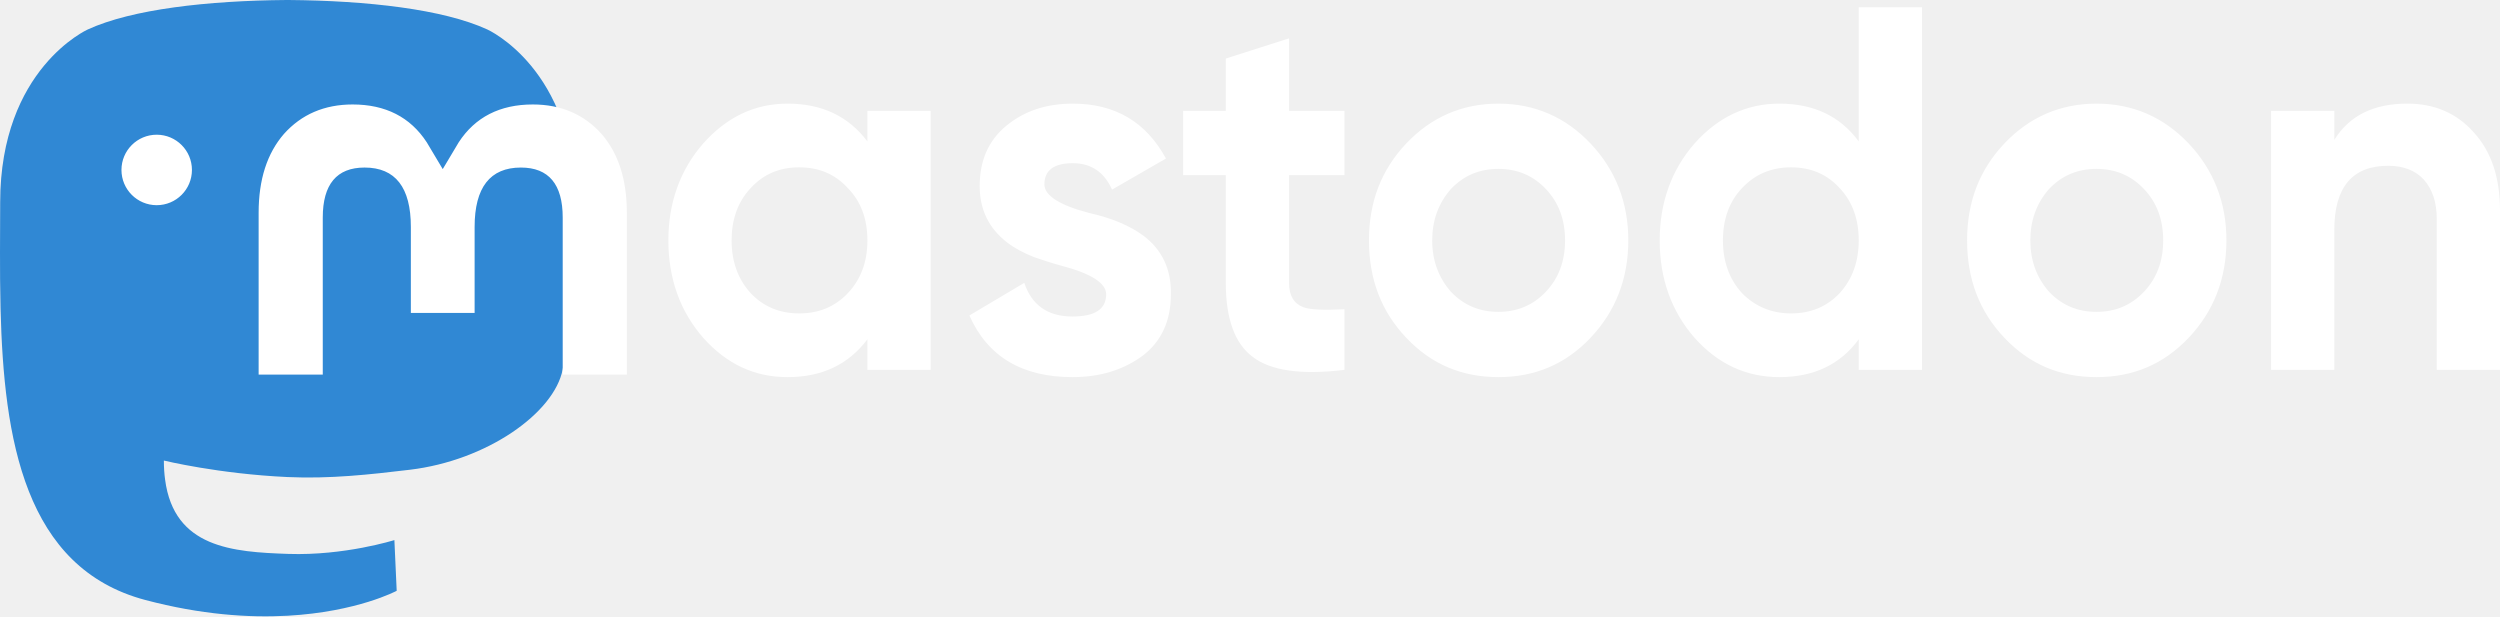
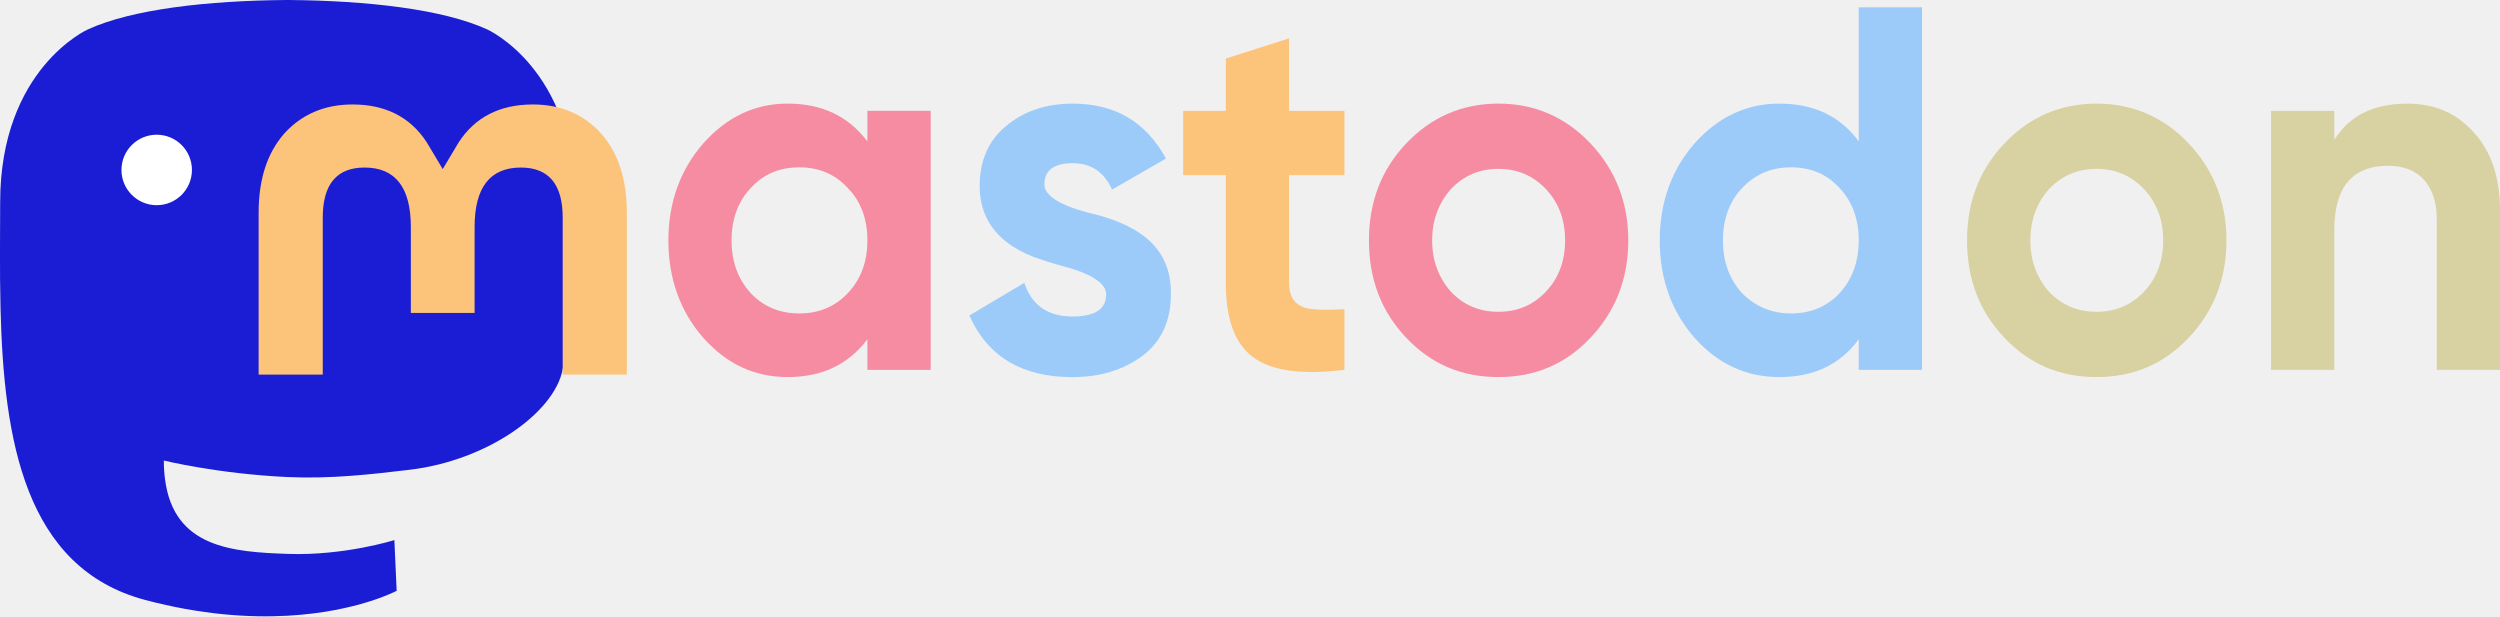
- <svg xmlns="http://www.w3.org/2000/svg" viewBox="0 0 713.359 175.868">
-   <path d="M160.555 105.431c-2.413 12.406-21.598 25.983-43.634 28.614-11.491 1.373-22.804 2.631-34.867 2.079-19.73-.904-35.297-4.71-35.297-4.71 0 1.921.119 3.75.355 5.46 2.565 19.47 19.308 20.637 35.166 21.181 16.006.547 30.258-3.947 30.258-3.947l.659 14.473s-11.196 6.011-31.14 7.116c-10.999.605-24.654-.276-40.56-4.485C6.999 162.08 1.066 125.31.159 88-.119 76.922.052 66.476.052 57.741c0-38.153 24.996-49.335 24.996-49.335C37.652 2.618 59.28.184 81.764 0h.552c22.484.184 44.125 2.618 56.729 8.406 0 0 24.996 11.182 24.996 49.335 0 0 .312 28.148-3.486 47.69" fill="#3088d4" />
-   <path d="M34.658 48.494c0-5.554 4.503-10.055 10.055-10.055 5.554 0 10.055 4.501 10.055 10.055 0 5.553-4.501 10.055-10.055 10.055-5.553 0-10.055-4.503-10.055-10.055M178.865 60.7v46.195h-18.301v-44.837c0-9.453-3.978-14.249-11.932-14.249-8.794 0-13.203 5.691-13.203 16.944V89.293h-18.194V64.752c0-11.252-4.409-16.944-13.203-16.944-7.955 0-11.932 4.796-11.932 14.249v44.837H73.799v-46.195c0-9.441 2.404-16.944 7.232-22.495 4.98-5.55 11.501-8.395 19.595-8.395 9.366 0 16.459 3.599 21.146 10.799l4.56 7.643 4.559-7.643c4.689-7.2 11.78-10.799 21.148-10.799 8.094 0 14.614 2.845 19.594 8.395 4.829 5.551 7.232 13.054 7.232 22.495M241.913 83.664c3.776-3.99 5.595-9.015 5.595-15.075 0-6.06-1.819-11.085-5.595-14.928-3.636-3.991-8.254-5.911-13.849-5.911-5.596 0-10.213 1.92-13.849 5.911-3.638 3.842-5.456 8.867-5.456 14.928 0 6.06 1.819 11.085 5.456 15.075 3.636 3.842 8.252 5.764 13.849 5.764 5.595 0 10.213-1.921 13.849-5.764m5.595-52.025h18.046v73.9h-18.046v-8.721c-5.455 7.242-13.01 10.79-22.801 10.79-9.373 0-17.346-3.695-24.061-11.234-6.574-7.537-9.931-16.849-9.931-27.785 0-10.789 3.357-20.101 9.931-27.639 6.715-7.537 14.689-11.38 24.061-11.38 9.791 0 17.346 3.547 22.801 10.789v-8.72zM326.27 67.259c5.315 3.99 7.974 9.606 7.834 16.7 0 7.539-2.659 13.45-8.114 17.589-5.456 3.991-12.03 6.06-20.004 6.06-14.409 0-24.201-5.912-29.378-17.589l15.669-9.31c2.098 6.354 6.714 9.606 13.709 9.606 6.434 0 9.652-2.07 9.652-6.356 0-3.104-4.197-5.911-12.73-8.127-3.219-.887-5.876-1.774-7.974-2.514-2.938-1.181-5.455-2.513-7.554-4.138-5.176-3.99-7.834-9.312-7.834-16.11 0-7.242 2.518-13.006 7.554-17.145 5.176-4.286 11.47-6.355 19.025-6.355 12.03 0 20.844 5.173 26.578 15.666l-15.386 8.867c-2.239-5.024-6.015-7.536-11.191-7.536-5.456 0-8.114 2.069-8.114 6.059 0 3.104 4.196 5.911 12.73 8.129 6.575 1.478 11.75 3.695 15.527 6.504M383.627 49.966h-15.807v30.742c0 3.695 1.4 5.911 4.058 6.945 1.959.74 5.875.887 11.75.591v17.294c-12.169 1.478-20.983.295-26.159-3.696-5.175-3.842-7.694-10.936-7.694-21.134v-30.742h-12.17v-18.328h12.17v-14.928l18.045-5.764v20.691h15.807v18.328zM441.125 83.221c3.638-3.844 5.455-8.721 5.455-14.633 0-5.911-1.817-10.789-5.455-14.631-3.638-3.844-8.114-5.764-13.57-5.764-5.455 0-9.931 1.92-13.569 5.764-3.498 3.99-5.316 8.867-5.316 14.631 0 5.765 1.819 10.643 5.316 14.633 3.638 3.842 8.114 5.764 13.569 5.764 5.456 0 9.932-1.921 13.57-5.764m-39.869 13.154c-7.134-7.537-10.631-16.701-10.631-27.786 0-10.938 3.498-20.1 10.631-27.637 7.134-7.537 15.947-11.38 26.299-11.38 10.352 0 19.165 3.842 26.3 11.38 7.135 7.537 10.771 16.849 10.771 27.637 0 10.938-3.636 20.249-10.771 27.786-7.135 7.539-15.807 11.232-26.3 11.232-10.491 0-19.165-3.694-26.299-11.232M524.921 83.664c3.638-3.99 5.455-9.015 5.455-15.075 0-6.06-1.817-11.085-5.455-14.928-3.636-3.991-8.254-5.911-13.849-5.911-5.596 0-10.213 1.92-13.989 5.911-3.636 3.842-5.456 8.867-5.456 14.928 0 6.06 1.82 11.085 5.456 15.075 3.776 3.842 8.533 5.764 13.989 5.764 5.595 0 10.213-1.921 13.849-5.764m5.455-81.585h18.046v103.46h-18.046v-8.721c-5.315 7.242-12.87 10.79-22.661 10.79-9.373 0-17.485-3.695-24.2-11.234-6.575-7.537-9.932-16.849-9.932-27.785 0-10.789 3.357-20.101 9.932-27.639 6.715-7.537 14.828-11.38 24.2-11.38 9.791 0 17.346 3.547 22.661 10.789v-38.28zM611.796 83.221c3.636-3.844 5.455-8.721 5.455-14.633 0-5.911-1.819-10.789-5.455-14.631-3.638-3.844-8.114-5.764-13.57-5.764-5.455 0-9.932 1.92-13.569 5.764-3.499 3.99-5.316 8.867-5.316 14.631 0 5.765 1.817 10.643 5.316 14.633 3.636 3.842 8.114 5.764 13.569 5.764 5.456 0 9.932-1.921 13.57-5.764m-39.869 13.154c-7.135-7.537-10.631-16.701-10.631-27.786 0-10.938 3.496-20.1 10.631-27.637 7.135-7.537 15.947-11.38 26.299-11.38 10.352 0 19.165 3.842 26.3 11.38 7.135 7.537 10.771 16.849 10.771 27.637 0 10.938-3.636 20.249-10.771 27.786-7.135 7.539-15.807 11.232-26.3 11.232-10.491 0-19.164-3.694-26.299-11.232M713.359 60.164v45.374h-18.046v-43.009c0-4.878-1.259-8.572-3.776-11.38-2.379-2.513-5.736-3.844-10.072-3.844-10.213 0-15.387 6.06-15.387 18.328v39.905h-18.046v-73.899h18.046v8.276c4.336-6.946 11.19-10.345 20.844-10.345 7.694 0 13.989 2.66 18.885 8.129 5.035 5.469 7.554 12.859 7.554 22.465" fill="#fff" />
+ <svg xmlns="http://www.w3.org/2000/svg" version="1.1" viewBox="0 0 713.36 175.87">
+   <path d="m530.38 2.094v38.25c-5.315-7.241-12.865-10.781-22.656-10.781-9.373 0-17.504 3.837-24.219 11.375-6.575 7.537-9.906 16.868-9.906 27.656 0 10.936 3.331 20.244 9.906 27.781 6.715 7.539 14.846 11.219 24.219 11.219 9.791 0 17.341-3.539 22.656-10.781v8.719h18.062v-103.44h-18.062zm-19.312 45.656c5.595 0 10.208 1.915 13.844 5.906 3.638 3.842 5.469 8.877 5.469 14.938s-1.831 11.072-5.469 15.062c-3.636 3.842-8.249 5.781-13.844 5.781-5.456 0-10.192-1.939-13.969-5.781-3.636-3.99-5.469-9.002-5.469-15.062s1.833-11.095 5.469-14.938c3.776-3.991 8.373-5.906 13.969-5.906z" fill="#9ccbf9" />
+   <path d="m598.22 29.562c-10.351 0-19.146 3.837-26.281 11.375s-10.656 16.719-10.656 27.656c0 11.085 3.521 20.244 10.656 27.781 7.135 7.539 15.79 11.219 26.281 11.219 10.492 0 19.178-3.68 26.312-11.219 7.135-7.537 10.781-16.844 10.781-27.781 0-10.789-3.646-20.119-10.781-27.656s-15.96-11.375-26.312-11.375zm0 18.625c5.456 0 9.925 1.938 13.562 5.781 3.636 3.842 5.469 8.714 5.469 14.625s-1.833 10.781-5.469 14.625c-3.638 3.842-8.106 5.75-13.562 5.75-5.455 0-9.926-1.907-13.562-5.75-3.499-3.99-5.312-8.86-5.312-14.625 0-5.764 1.814-10.635 5.312-14.625 3.636-3.844 8.107-5.781 13.562-5.781z" fill="#d8d1a2" />
+   <path d="m427.56 29.562c-10.351 0-19.179 3.837-26.312 11.375-7.134 7.537-10.625 16.719-10.625 27.656 0 11.085 3.491 20.244 10.625 27.781 7.134 7.539 15.821 11.219 26.312 11.219 10.492 0 19.146-3.68 26.281-11.219 7.135-7.537 10.781-16.844 10.781-27.781 0-10.789-3.646-20.119-10.781-27.656s-15.929-11.375-26.281-11.375zm0 18.625c5.456 0 9.925 1.938 13.562 5.781 3.638 3.842 5.469 8.714 5.469 14.625s-1.831 10.781-5.469 14.625c-3.638 3.842-8.106 5.75-13.562 5.75-5.455 0-9.925-1.907-13.562-5.75-3.498-3.99-5.344-8.86-5.344-14.625 0-5.764 1.846-10.635 5.344-14.625 3.638-3.844 8.107-5.781 13.562-5.781z" fill="#f68ca1" />
+   <path d="m224.72 29.562c-9.373 0-17.348 3.837-24.062 11.375-6.574 7.537-9.938 16.868-9.938 27.656 0 10.936 3.364 20.244 9.938 27.781 6.715 7.539 14.69 11.219 24.062 11.219 9.791 0 17.326-3.539 22.781-10.781v8.719h18.062v-73.906h-18.062v8.719c-5.455-7.241-12.99-10.781-22.781-10.781zm3.344 18.188c5.595 0 10.208 1.915 13.844 5.906 3.776 3.842 5.594 8.877 5.594 14.938s-1.817 11.072-5.594 15.062c-3.636 3.842-8.249 5.781-13.844 5.781-5.596 0-10.208-1.939-13.844-5.781-3.638-3.99-5.469-9.002-5.469-15.062s1.831-11.095 5.469-14.938c3.636-3.991 8.248-5.906 13.844-5.906z" fill="#f68ca1" />
+   <path d="m160.55 105.43c-2.413 12.406-21.598 25.982-43.634 28.614-11.491 1.373-22.804 2.631-34.868 2.079-19.73-0.904-35.298-4.71-35.298-4.71 0 1.921 0.119 3.75 0.355 5.46 2.565 19.47 19.308 20.638 35.166 21.181 16.006 0.547 30.258-3.947 30.258-3.947l0.659 14.472s-11.196 6.011-31.14 7.116c-10.999 0.605-24.654-0.276-40.56-4.485-34.495-9.131-40.428-45.901-41.335-83.211-0.278-11.078-0.106-21.524-0.106-30.259 0-38.152 24.996-49.335 24.996-49.335 12.604-5.789 34.231-8.223 56.715-8.406h0.552c22.484 0.184 44.125 2.618 56.729 8.406 0 0 24.996 11.182 24.996 49.335 0 0 0.312 28.148-3.486 47.69" fill="#1b1dd5" />
+   <path d="m34.658 48.494c0-5.554 4.503-10.055 10.055-10.055 5.554 0 10.055 4.501 10.055 10.055 0 5.553-4.501 10.055-10.055 10.055-5.553 0-10.055-4.503-10.055-10.055" fill="#fff" />
+   <path d="m178.86 60.7v46.195h-18.301v-44.838c0-9.453-3.978-14.249-11.932-14.249-8.794 0-13.202 5.691-13.202 16.944v24.541h-18.194v-24.541c0-11.252-4.409-16.944-13.202-16.944-7.955 0-11.932 4.796-11.932 14.249v44.838h-18.301v-46.195c0-9.441 2.404-16.944 7.232-22.495 4.98-5.55 11.501-8.395 19.595-8.395 9.366 0 16.459 3.599 21.146 10.799l4.56 7.643 4.559-7.643c4.689-7.2 11.78-10.799 21.148-10.799 8.094 0 14.614 2.845 19.594 8.395 4.829 5.551 7.232 13.054 7.232 22.495" fill="#fbc47a" />
+   <path d="m326.27 67.259c5.315 3.99 7.974 9.606 7.834 16.7 0 7.539-2.659 13.45-8.114 17.589-5.456 3.991-12.03 6.06-20.004 6.06-14.409 0-24.201-5.912-29.378-17.589l15.669-9.31c2.098 6.354 6.714 9.606 13.709 9.606 6.434 0 9.652-2.07 9.652-6.356 0-3.104-4.197-5.911-12.73-8.127-3.219-0.887-5.876-1.774-7.974-2.514-2.938-1.181-5.455-2.513-7.554-4.138-5.176-3.99-7.834-9.312-7.834-16.11 0-7.242 2.518-13.006 7.554-17.145 5.176-4.286 11.47-6.355 19.025-6.355 12.03 0 20.844 5.173 26.578 15.666l-15.386 8.867c-2.239-5.024-6.015-7.536-11.191-7.536-5.456 0-8.114 2.069-8.114 6.059 0 3.104 4.196 5.911 12.73 8.129 6.575 1.478 11.75 3.695 15.528 6.504" fill="#9ccbf9" />
+   <path d="m383.63 49.966h-15.808v30.742c0 3.695 1.4 5.911 4.058 6.945 1.959 0.74 5.875 0.887 11.75 0.591v17.294c-12.169 1.478-20.983 0.295-26.159-3.696-5.175-3.842-7.694-10.936-7.694-21.134v-30.742h-12.17v-18.328h12.17v-14.928l18.045-5.764v20.691h15.808v18.328z" fill="#fbc47a" />
+   <path d="m713.36 60.164v45.374h-18.046v-43.009c0-4.878-1.259-8.572-3.776-11.38-2.379-2.513-5.736-3.844-10.072-3.844-10.212 0-15.388 6.06-15.388 18.328v39.905h-18.046v-73.899h18.046v8.276c4.336-6.946 11.19-10.345 20.844-10.345 7.694 0 13.989 2.66 18.885 8.129 5.035 5.469 7.554 12.859 7.554 22.465" fill="#d8d1a2" />
</svg>
